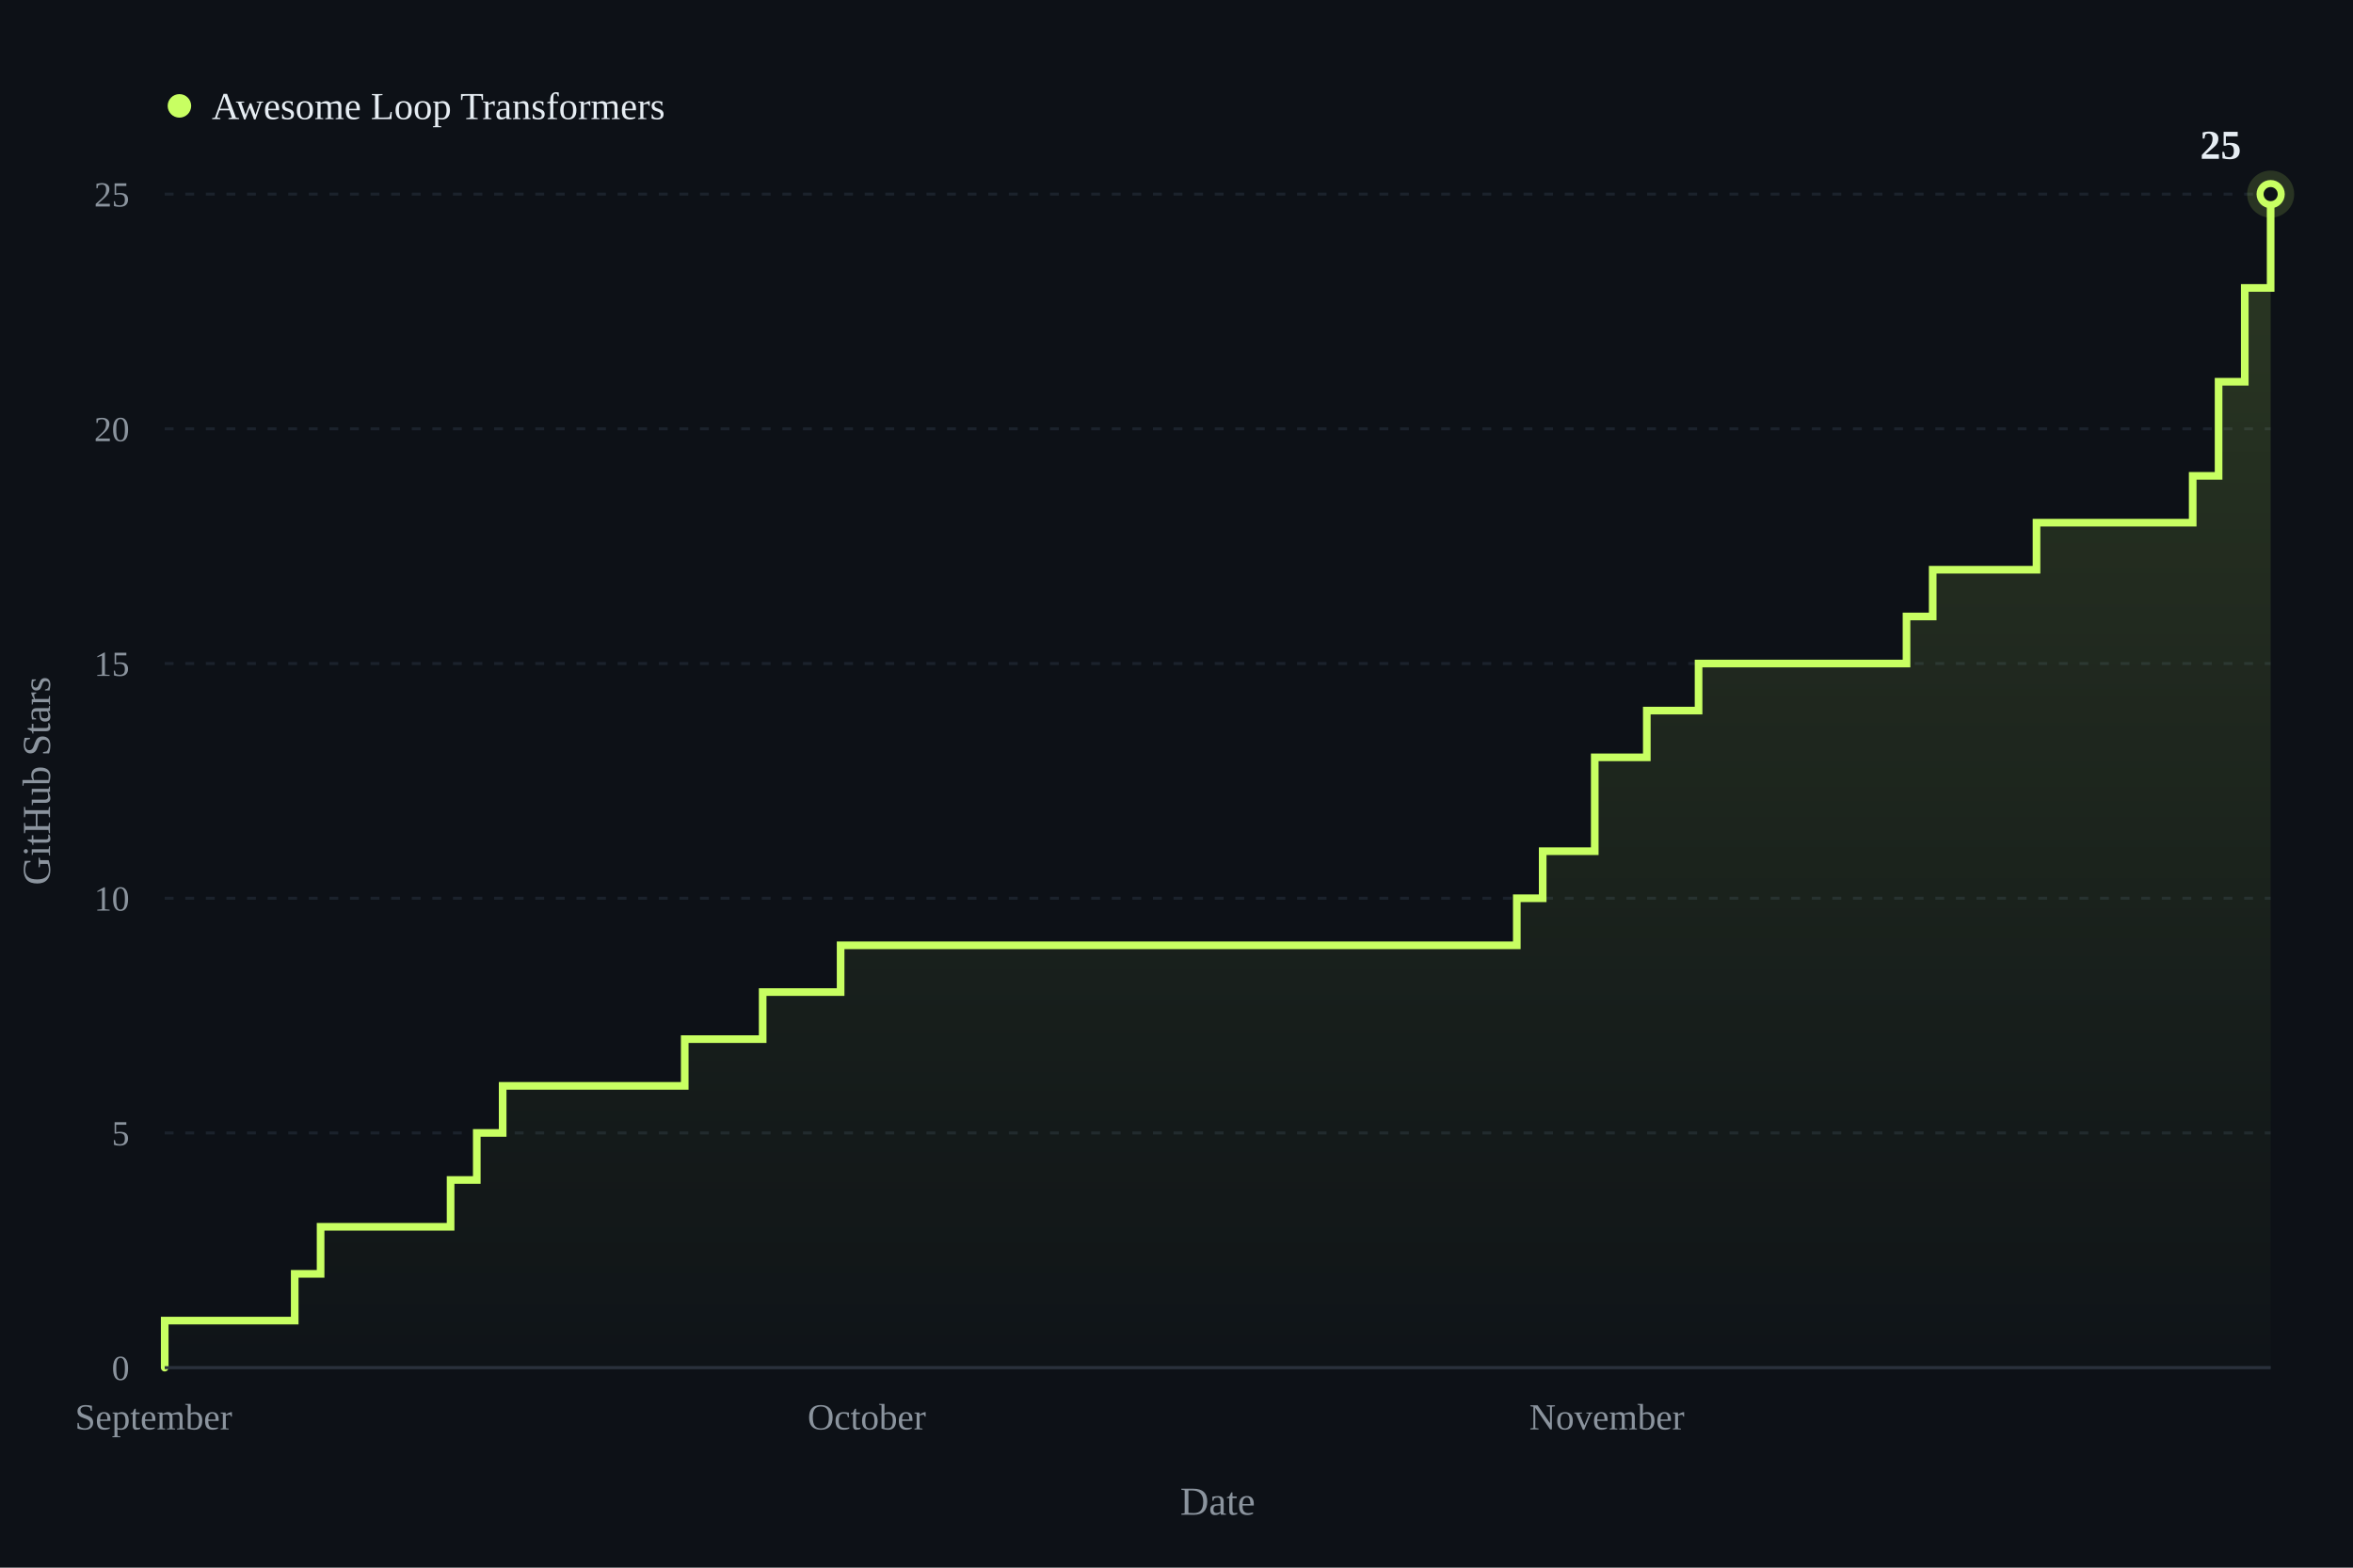
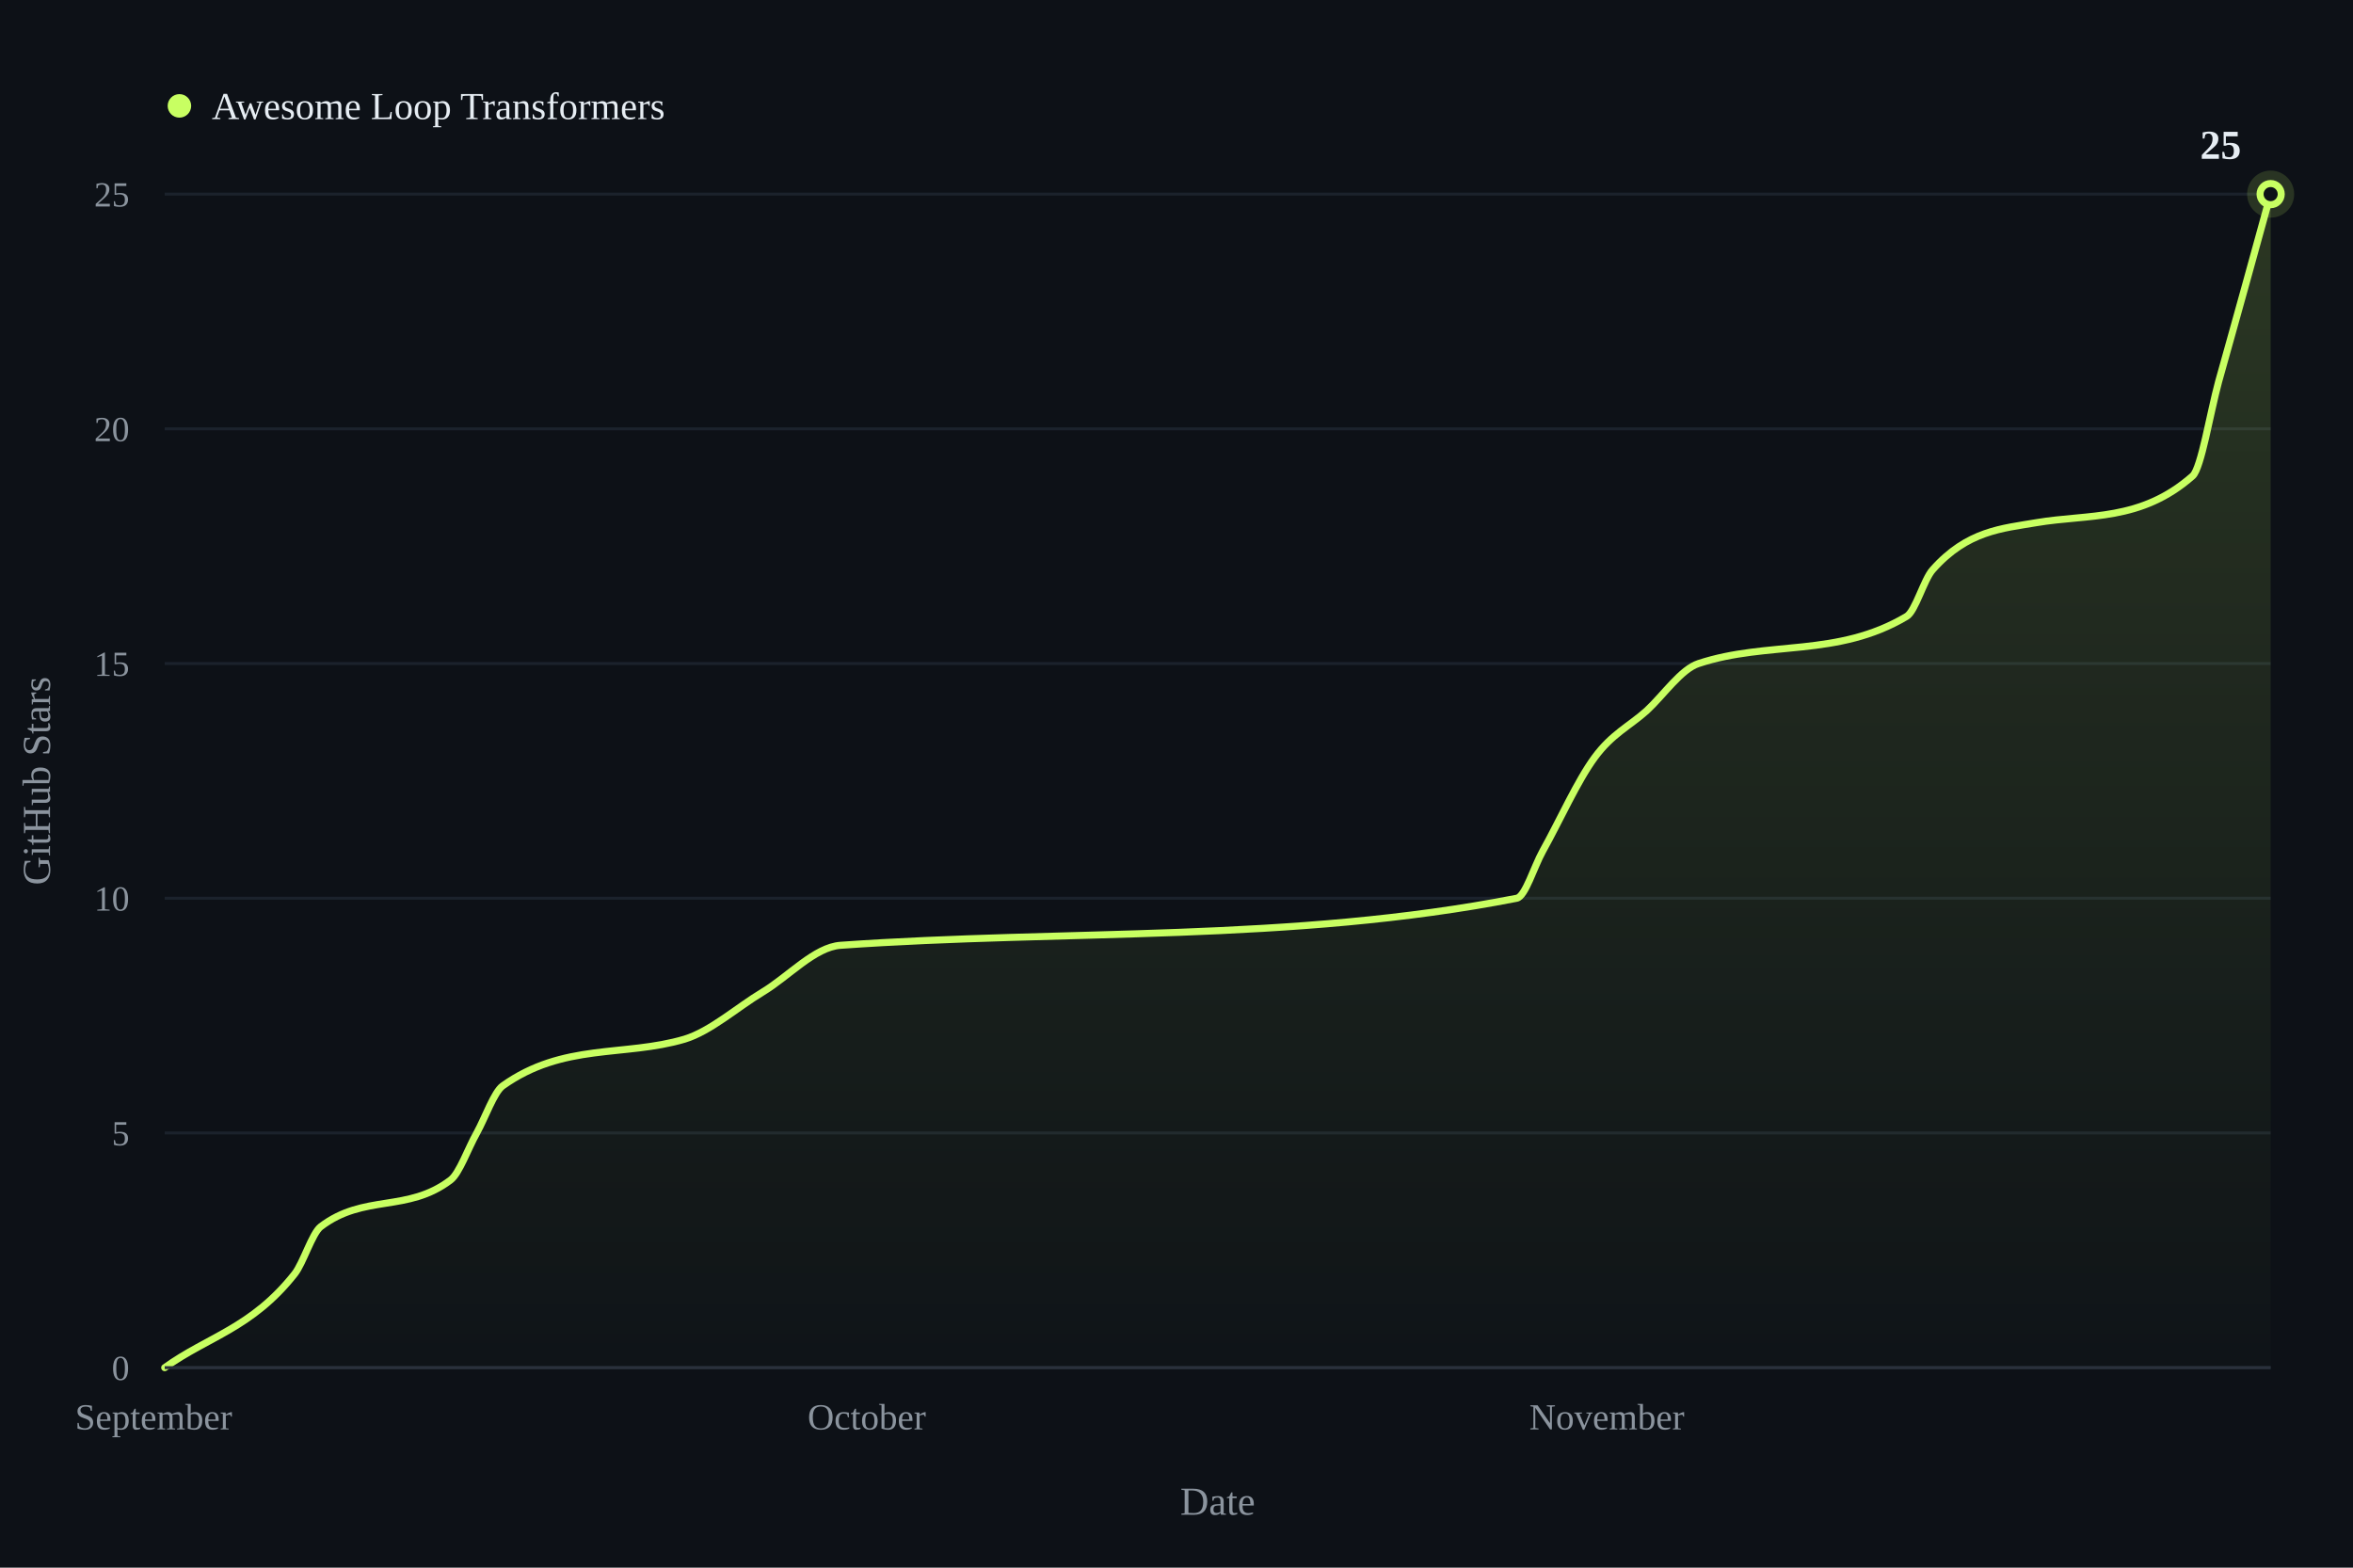
<svg xmlns="http://www.w3.org/2000/svg" width="800" height="533" viewBox="0 0 800 533" role="img" aria-label="25 stars since 2026-09-04">
  <defs>
    <linearGradient id="fill-dark" x1="0" y1="0" x2="0" y2="1">
      <stop offset="0%" stop-color="#C8FF62" stop-opacity="0.16" />
      <stop offset="100%" stop-color="#C8FF62" stop-opacity="0.01" />
    </linearGradient>
  </defs>
  <rect width="800" height="533" fill="#0D1117" />
  <line x1="56" y1="465.0" x2="772" y2="465.0" stroke="#1B222C" stroke-width="1" stroke-dasharray="0" />
  <text x="44" y="469.2" text-anchor="end" font-size="12" fill="#8B949E">0</text>
-   <line x1="56" y1="385.2" x2="772" y2="385.2" stroke="#1B222C" stroke-width="1" stroke-dasharray="3 4" />
+   <line x1="56" y1="385.2" x2="772" y2="385.2" stroke="#1B222C" stroke-width="1" stroke-dasharray="0" />
  <text x="44" y="389.4" text-anchor="end" font-size="12" fill="#8B949E">5</text>
-   <line x1="56" y1="305.4" x2="772" y2="305.4" stroke="#1B222C" stroke-width="1" stroke-dasharray="3 4" />
+   <line x1="56" y1="305.4" x2="772" y2="305.4" stroke="#1B222C" stroke-width="1" stroke-dasharray="0" />
  <text x="44" y="309.6" text-anchor="end" font-size="12" fill="#8B949E">10</text>
-   <line x1="56" y1="225.6" x2="772" y2="225.6" stroke="#1B222C" stroke-width="1" stroke-dasharray="3 4" />
+   <line x1="56" y1="225.6" x2="772" y2="225.6" stroke="#1B222C" stroke-width="1" stroke-dasharray="0" />
  <text x="44" y="229.8" text-anchor="end" font-size="12" fill="#8B949E">15</text>
-   <line x1="56" y1="145.8" x2="772" y2="145.8" stroke="#1B222C" stroke-width="1" stroke-dasharray="3 4" />
+   <line x1="56" y1="145.8" x2="772" y2="145.8" stroke="#1B222C" stroke-width="1" stroke-dasharray="0" />
  <text x="44" y="150.0" text-anchor="end" font-size="12" fill="#8B949E">20</text>
-   <line x1="56" y1="66.0" x2="772" y2="66.0" stroke="#1B222C" stroke-width="1" stroke-dasharray="3 4" />
+   <line x1="56" y1="66.0" x2="772" y2="66.0" stroke="#1B222C" stroke-width="1" stroke-dasharray="0" />
  <text x="44" y="70.2" text-anchor="end" font-size="12" fill="#8B949E">25</text>
  <text x="25.5" y="486" text-anchor="start" font-size="12.5" fill="#8B949E">September</text>
  <text x="294.7" y="486" text-anchor="middle" font-size="12.5" fill="#8B949E">October</text>
  <text x="572.7" y="486" text-anchor="end" font-size="12.5" fill="#8B949E">November</text>
-   <path d="M56.0,465.0 H56.0 V449.0 H100.2 V433.1 H109.0 V417.1 H153.2 V401.2 H162.1 V385.2 H170.9 V369.2 H232.8 V353.3 H259.3 V337.3 H285.8 V321.4 H515.7 V305.4 H524.5 V289.4 H542.2 V257.5 H559.9 V241.6 H577.5 V225.6 H648.2 V209.6 H657.1 V193.7 H692.4 V177.7 H745.5 V161.8 H754.3 V129.8 H763.2 V97.9 H772.0 V66.0 V465 H56.0 Z" fill="url(#fill-dark)" />
-   <path d="M56.0,465.0 H56.0 V449.0 H100.2 V433.1 H109.0 V417.1 H153.2 V401.2 H162.1 V385.2 H170.9 V369.2 H232.8 V353.3 H259.3 V337.3 H285.8 V321.4 H515.7 V305.4 H524.5 V289.4 H542.2 V257.5 H559.9 V241.6 H577.5 V225.6 H648.2 V209.6 H657.1 V193.7 H692.4 V177.7 H745.5 V161.8 H754.3 V129.8 H763.2 V97.9 H772.0 V66.0" fill="none" stroke="#C8FF62" stroke-width="2.6" stroke-linejoin="miter" stroke-linecap="round" />
+   <path d="M56.0,465.0 C70.7,454.4 85.5,451.7 100.2,433.1 C103.1,429.4 106.1,419.4 109.0,417.1 C123.8,405.8 138.5,412.4 153.2,401.2 C156.2,398.9 159.1,390.5 162.1,385.2 C165.0,379.9 168.0,371.3 170.9,369.2 C191.5,354.5 212.2,359.4 232.8,353.3 C241.6,350.6 250.5,342.6 259.3,337.3 C268.1,332.0 277.0,322.0 285.8,321.4 C362.4,316.0 439.0,320.4 515.7,305.4 C518.6,304.8 521.5,294.8 524.5,289.4 C530.4,278.8 536.3,265.5 542.2,257.5 C548.1,249.5 554.0,246.9 559.9,241.6 C565.7,236.2 571.6,227.5 577.5,225.6 C601.1,217.8 624.7,223.6 648.2,209.6 C651.2,207.9 654.1,197.0 657.1,193.7 C668.9,180.4 680.7,179.7 692.4,177.7 C710.1,174.7 727.8,177.4 745.5,161.8 C748.4,159.1 751.4,140.5 754.3,129.8 C757.3,119.2 760.2,108.6 763.2,97.9 C766.1,87.3 769.1,76.6 772.0,66.0 L772.0,465 L56.0,465 Z" fill="url(#fill-dark)" />
+   <path d="M56.0,465.0 C70.7,454.4 85.5,451.7 100.2,433.1 C103.1,429.4 106.1,419.4 109.0,417.1 C123.8,405.8 138.5,412.4 153.2,401.2 C156.2,398.9 159.1,390.5 162.1,385.2 C165.0,379.9 168.0,371.3 170.9,369.2 C191.5,354.5 212.2,359.4 232.8,353.3 C241.6,350.6 250.5,342.6 259.3,337.3 C268.1,332.0 277.0,322.0 285.8,321.4 C362.4,316.0 439.0,320.4 515.7,305.4 C518.6,304.8 521.5,294.8 524.5,289.4 C530.4,278.8 536.3,265.5 542.2,257.5 C548.1,249.5 554.0,246.9 559.9,241.6 C565.7,236.2 571.6,227.5 577.5,225.6 C601.1,217.8 624.7,223.6 648.2,209.6 C651.2,207.9 654.1,197.0 657.1,193.7 C668.9,180.4 680.7,179.7 692.4,177.7 C710.1,174.7 727.8,177.4 745.5,161.8 C748.4,159.1 751.4,140.5 754.3,129.8 C757.3,119.2 760.2,108.6 763.2,97.9 C766.1,87.3 769.1,76.6 772.0,66.0" fill="none" stroke="#C8FF62" stroke-width="2.4" stroke-linejoin="miter" stroke-linecap="round" />
  <circle cx="772.0" cy="66.0" r="8" fill="#C8FF62" opacity="0.15" />
  <circle cx="772.0" cy="66.0" r="3.6" fill="#0D1117" stroke="#C8FF62" stroke-width="2.4" />
  <text x="762.0" y="54.0" text-anchor="end" font-size="14" font-weight="700" fill="#E6EDF3">25</text>
  <line x1="56" y1="465" x2="772" y2="465" stroke="#2A313C" stroke-width="1" />
  <circle cx="61" cy="36" r="4" fill="#C8FF62" />
  <text x="72" y="40.5" font-size="13" fill="#E6EDF3">Awesome Loop Transformers</text>
  <text x="414.0" y="515" text-anchor="middle" font-size="13.5" fill="#8B949E">Date</text>
  <text x="17" y="265.5" text-anchor="middle" font-size="13.5" fill="#8B949E" transform="rotate(-90 17 265.5)">GitHub Stars</text>
</svg>
